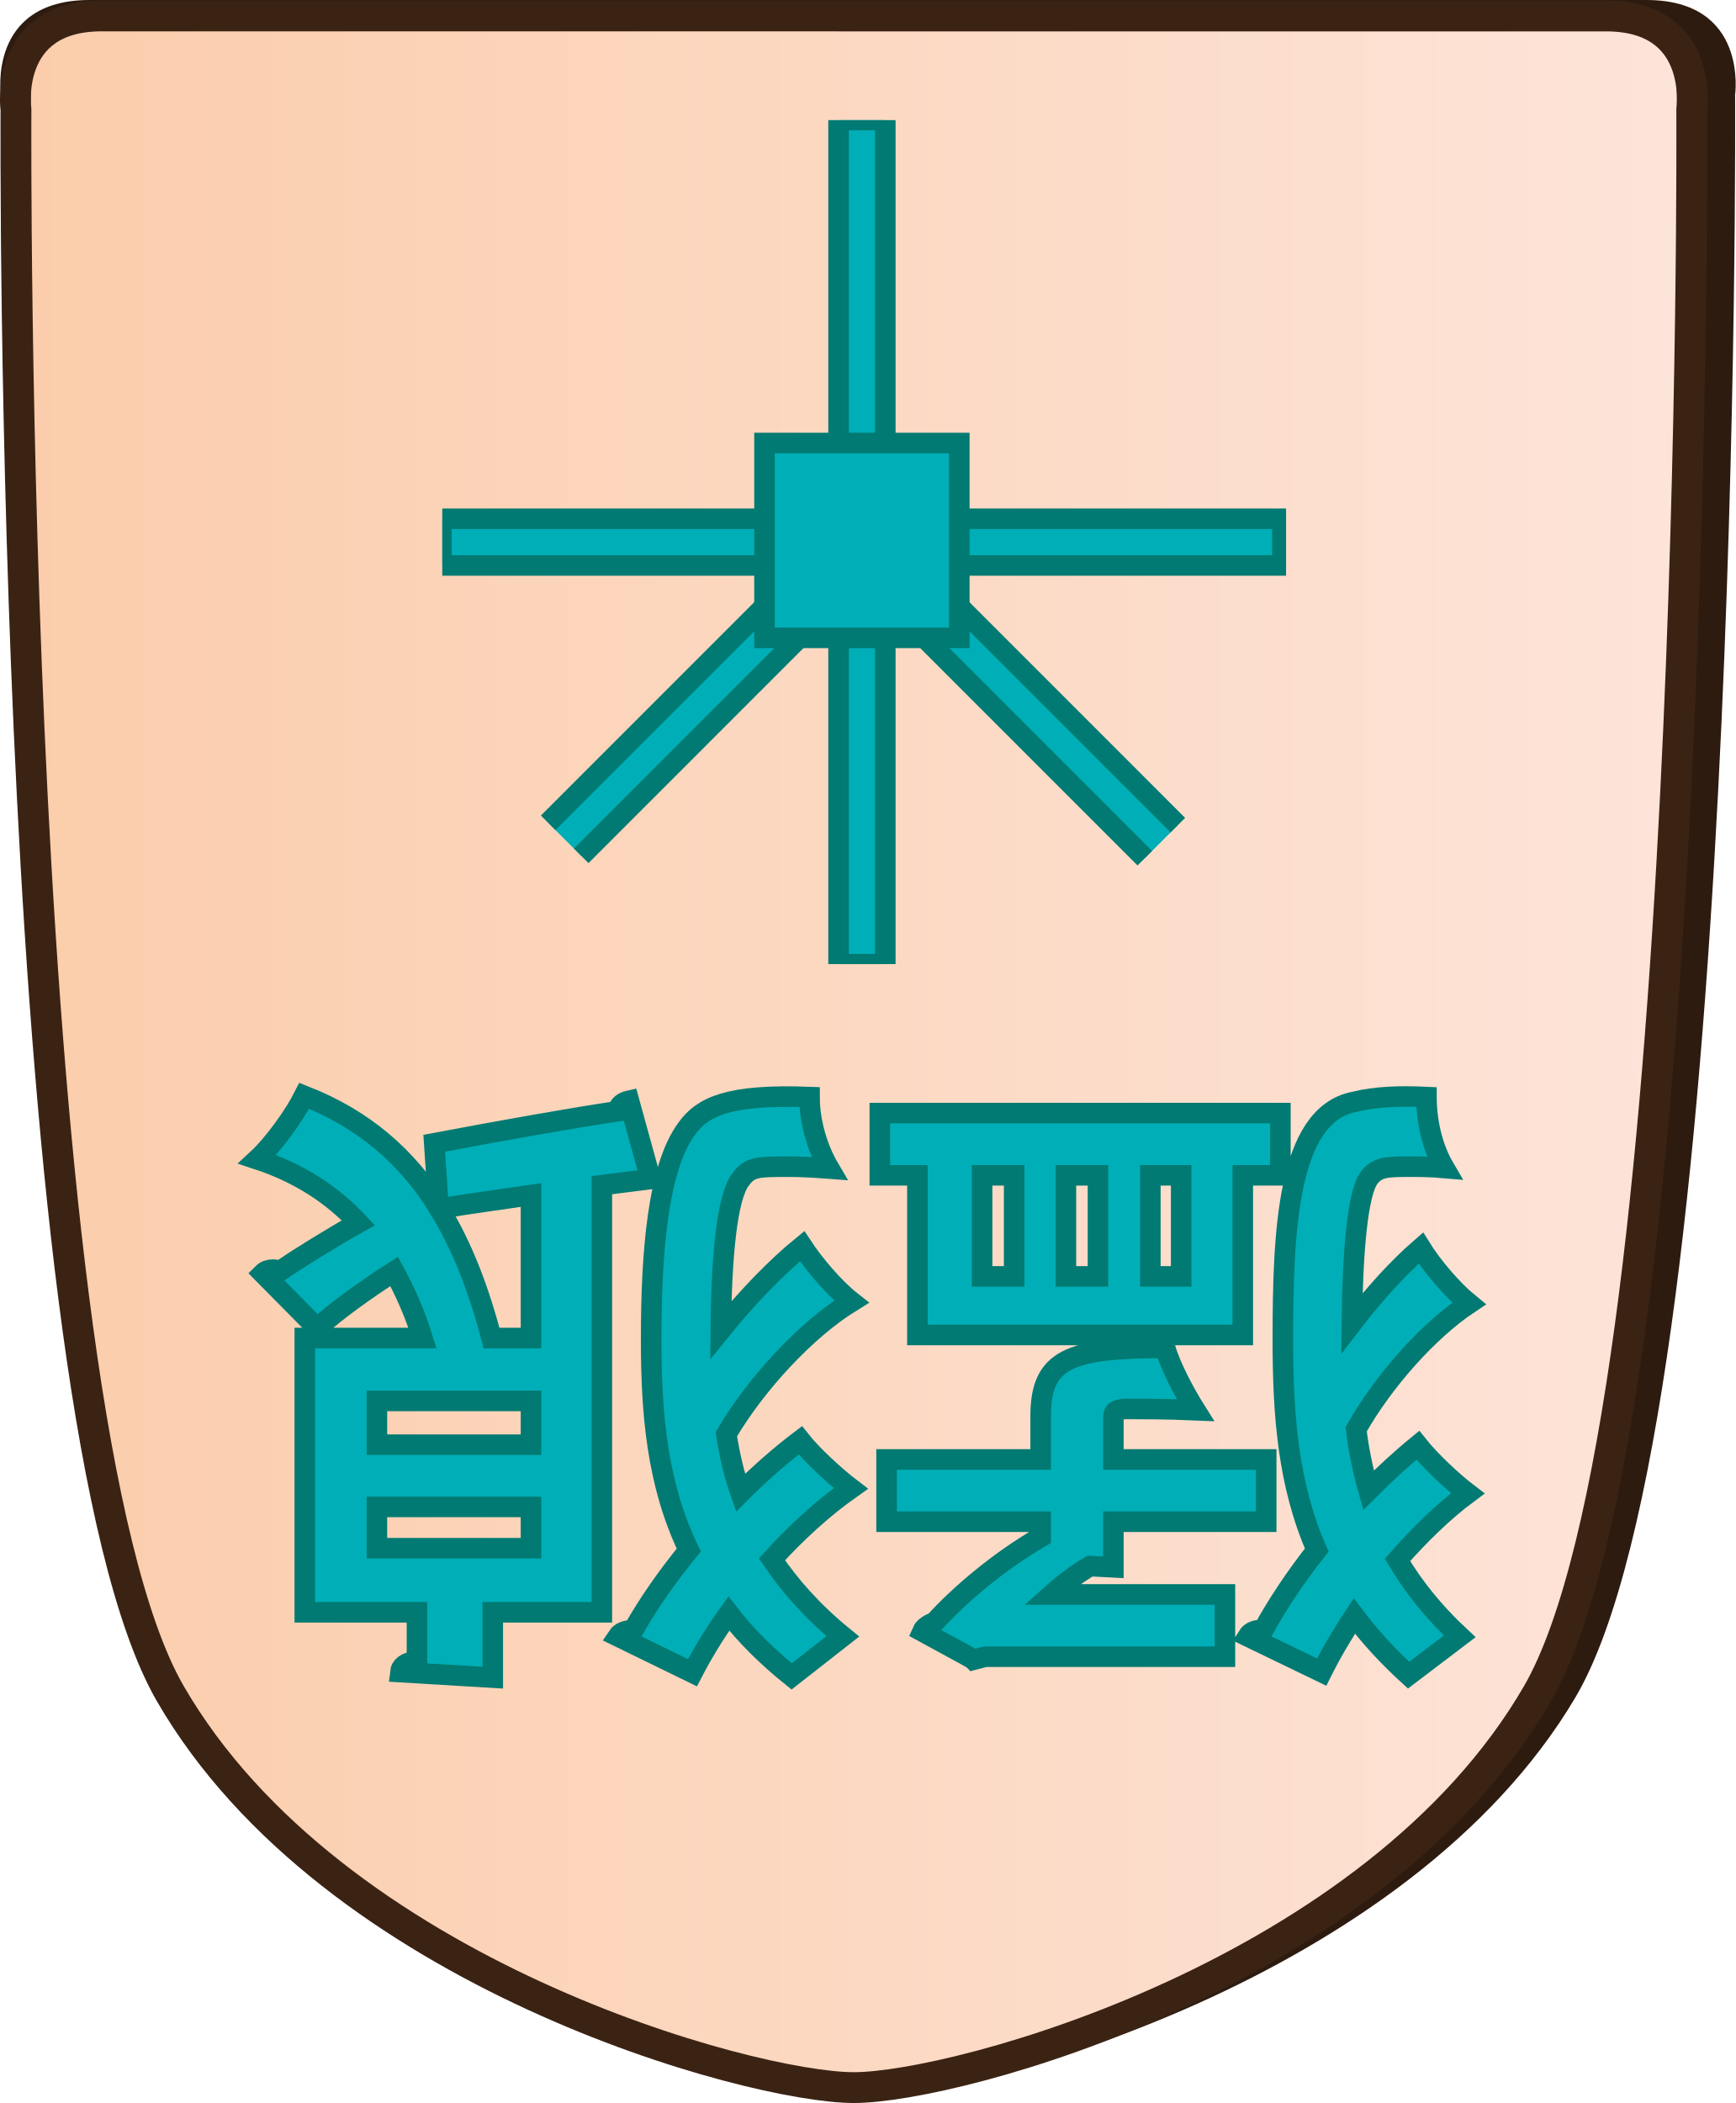
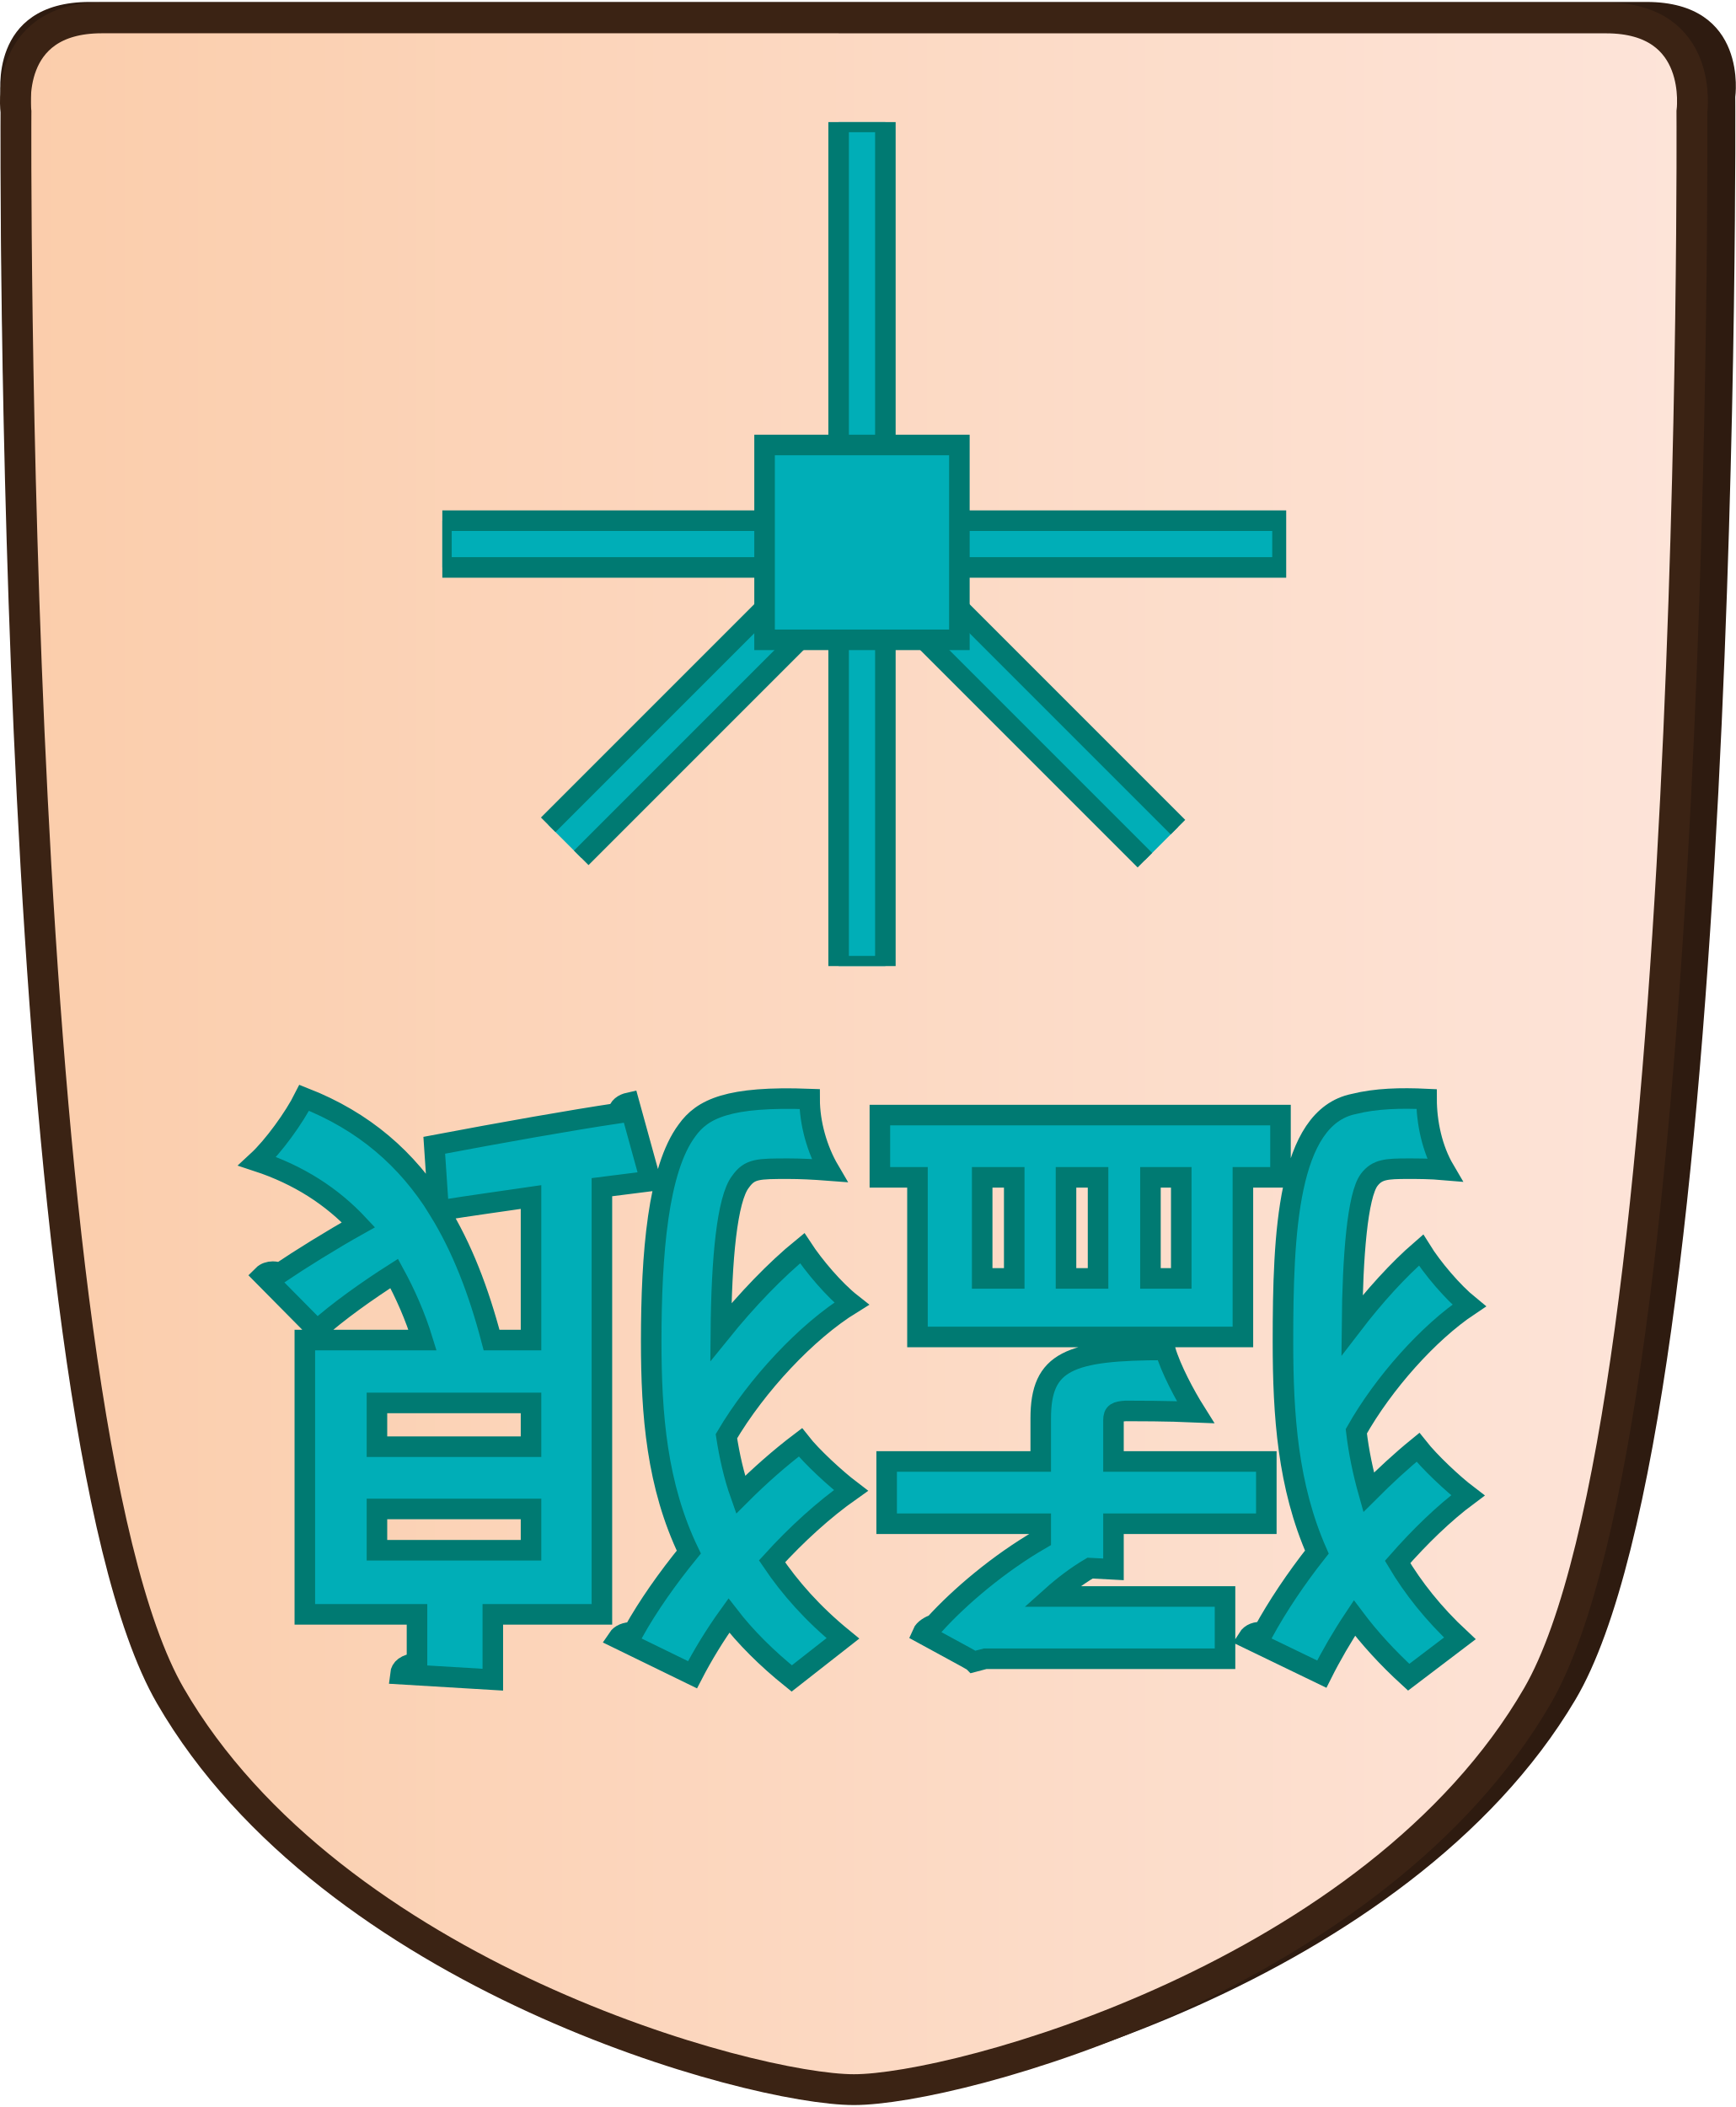
- <svg xmlns="http://www.w3.org/2000/svg" id="Layer_2" data-name="Layer 2" viewBox="0 0 337.98 409.43">
+ <svg xmlns="http://www.w3.org/2000/svg" id="Layer_2" data-name="Layer 2" width="337" height="409" viewBox="0 0 337.98 409.43">
  <defs>
    <style>
      .cls-1 {
        clip-path: url(#clippath-1);
      }

      .cls-2 {
        fill: #2e1b10;
      }

      .cls-3 {
        clip-path: url(#clippath);
      }

      .cls-4, .cls-5 {
        fill: none;
      }

      .cls-6 {
        fill: url(#linear-gradient);
      }

      .cls-6, .cls-7, .cls-5 {
        stroke-miterlimit: 10;
      }

      .cls-6, .cls-5 {
        stroke: #3b2314;
        stroke-width: 6px;
      }

      .cls-7 {
        fill: #00aeb7;
        stroke: #007a72;
        stroke-width: 4px;
      }
    </style>
    <clipPath id="clippath">
      <path id="Form_big" data-name="Form big" class="cls-5" d="M166.27,3.1H19.82C.54,3.1,3.11,21.39,3.11,21.39c0,0-1.54,253.78,30.06,308.36,31.6,54.58,113.05,76.68,133.09,76.68s101.49-22.1,133.09-76.68c31.6-54.58,30.06-308.36,30.06-308.36,0,0,2.57-18.28-16.7-18.28H166.27Z" />
    </clipPath>
    <linearGradient id="linear-gradient" x1="9978.6" y1="-1768.51" x2="10305.13" y2="-1768.51" gradientTransform="translate(-9975.6 1965.28)" gradientUnits="userSpaceOnUse">
      <stop offset="0" stop-color="#fbcdab" />
      <stop offset="1" stop-color="#fde4d9" />
    </linearGradient>
    <clipPath id="clippath-1">
      <polygon class="cls-4" points="202.3 23.39 250.42 71.51 250.42 139.57 202.3 187.69 134.24 187.69 86.12 139.57 86.12 71.51 134.24 23.39 202.3 23.39" />
    </clipPath>
  </defs>
  <g id="Main_JAP_copy" data-name="Main JAP copy">
    <g id="north_big_jap_copy_30" data-name="north big jap copy 30">
      <path id="Shadow" class="cls-2" d="M169.02,0H17.45C-2.49,0,.17,18.5,.17,18.5c0,0-1.6,256.77,31.11,311.99,32.7,55.22,116.99,77.58,137.73,77.58s105.03-22.36,137.73-77.58c32.71-55.22,31.11-311.99,31.11-311.99,0,0,2.66-18.5-17.28-18.5H169.02Z" />
      <g>
        <g class="cls-3">
          <rect id="Color_gradient" data-name="Color gradient" class="cls-6" x="3" y="-56.19" width="326.53" height="505.92" />
        </g>
        <path id="Form_big-2" data-name="Form big" class="cls-5" d="M166.27,3.1H19.82C.54,3.1,3.11,21.39,3.11,21.39c0,0-1.54,253.78,30.06,308.36,31.6,54.58,113.05,76.68,133.09,76.68s101.49-22.1,133.09-76.68c31.6-54.58,30.06-308.36,30.06-308.36,0,0,2.57-18.28-16.7-18.28H166.27Z" />
      </g>
      <g id="Pieces_copy_66" data-name="Pieces copy 66">
        <g id="Violent_Wolf_copy_42" data-name="Violent Wolf copy 42">
          <g id="VWP_move_copy_37" data-name="VWP move copy 37">
            <g id="Lines">
              <g class="cls-1">
                <g>
                  <rect class="cls-7" x="204.24" y="88.65" width="9.1" height="115.71" transform="translate(-42.44 190.57) rotate(-45)" />
                  <rect class="cls-7" x="68.96" y="141.85" width="116.02" height="9.1" transform="translate(-66.33 132.65) rotate(-45)" />
                  <rect class="cls-7" x="85.95" y="100.99" width="163.75" height="9.1" />
                  <rect class="cls-7" x="163.28" y="23.36" width="9.1" height="164.36" />
                </g>
              </g>
            </g>
            <rect id="Center" class="cls-7" x="148.86" y="86.25" width="37.93" height="37.93" />
          </g>
          <g>
            <path class="cls-7" d="M274.27,326.14c-4.2-3.84-7.68-7.68-10.56-11.52-2.4,3.6-4.56,7.32-6.36,10.92l-14.4-6.96c.6-.96,1.68-1.32,3-1.2,2.76-5.04,6.36-10.44,10.44-15.6-5.64-12.84-6.6-26.52-6.6-40.92,0-21,.84-43.68,13.8-46.32,4.32-1.08,9.12-1.2,14.16-.96,0,4.56,1.08,9.72,3.48,13.8-2.76-.24-5.16-.24-7.08-.24-4.2,0-6,.12-7.56,2.16-2.28,3-3.24,14.88-3.36,28.32,4.32-5.64,9-10.8,13.44-14.64,2.16,3.48,6.12,8.16,9.36,10.8-7.92,5.28-16.68,15.12-21.96,24.48,.48,4.08,1.32,8.04,2.4,11.88,3.12-3.12,6.36-6.12,9.6-8.76,2.28,2.88,6.72,7.08,9.72,9.36-4.68,3.48-9.36,8.04-13.68,12.96,3,5.04,6.96,10.08,12.12,14.88l-9.96,7.56Zm-95.64-97.32h-7.32v-12.12h78v12.12h-7.32v31.08h-63.36v-31.08Zm38.16,76.32l-4.56-.24c-2.64,1.56-5.16,3.48-7.44,5.52h33.72v12.12h-46.68l-2.28,.6c-.24-.24-.48-.36-9.96-5.52,.36-.84,1.44-1.44,2.4-1.8,4.8-5.28,12.36-11.76,20.64-16.56v-3h-30v-12.12h30v-8.4c0-11.16,5.52-13.32,24.24-13.32,1.08,3.72,3.84,8.88,5.88,12.12-5.4-.24-11.76-.24-13.56-.24-1.8,.12-2.4,.36-2.4,1.8v8.04h29.76v12.12h-29.76v8.88Zm13.2-56.64v-19.68h-6v19.68h6Zm-22.44,0h6.24v-19.68h-6.24v19.68Zm-16.32,0h6.24v-19.68h-6.24v19.68Z" />
            <path class="cls-7" d="M154.15,326.38c-4.92-3.96-9-8.04-12.24-12.24-2.76,3.84-5.16,7.8-7.08,11.52l-14.52-7.08c.48-.72,1.44-1.2,3-1.2,2.88-5.16,6.6-10.44,10.8-15.6-6.24-12.96-7.32-26.76-7.32-41.04,0-17.04,1.32-33.48,6.96-41.04,3-4.2,8.04-6.72,23.88-6.12,0,4.68,1.44,9.84,3.84,13.92-3.12-.24-5.76-.36-7.92-.36-6,0-7.56,0-9.36,2.52-2.64,3.36-3.72,15.12-3.84,29.28,5.04-6.24,10.68-12.12,15.84-16.32,2.28,3.48,6.24,8.16,9.6,10.8-8.76,5.4-18.48,15.84-24.36,25.8,.6,3.84,1.44,7.68,2.76,11.4,3.72-3.72,7.68-7.2,11.64-10.2,2.16,2.76,6.84,7.08,9.84,9.36-5.28,3.72-10.56,8.52-15.36,13.8,3.48,5.16,7.92,10.2,13.8,15l-9.96,7.8Zm-71.88-65.88c-1.44-4.68-3.36-9-5.52-12.96-5.28,3.36-11.16,7.56-15,11.04l-10.56-10.68c.48-.48,1.2-.72,1.92-.72,.48,0,.96,.12,1.44,.24,3.72-2.52,10.08-6.48,15.24-9.36-5.16-5.52-11.64-9.72-19.68-12.36,3.12-2.88,7.2-8.52,9.12-12.36,11.64,4.56,20.04,11.88,26.16,21.72l-.84-12.48c13.32-2.52,26.88-4.92,35.76-6.24,.12-1.2,1.08-1.8,2.16-2.04l4.2,15.24-9.48,1.2v83.16h-21.24v12.72l-18-1.08c.12-1.08,.96-1.92,3.24-2.16v-9.48h-21.84v-53.4h22.92Zm-8.88,40.92h30v-8.04h-30v8.04Zm30-28.68h-30v8.52h30v-8.52Zm0-12.24v-27.84c-5.76,.84-11.88,1.68-17.88,2.64,4.44,7.2,7.68,15.6,10.2,25.2h7.68Z" />
          </g>
        </g>
      </g>
    </g>
  </g>
</svg>
